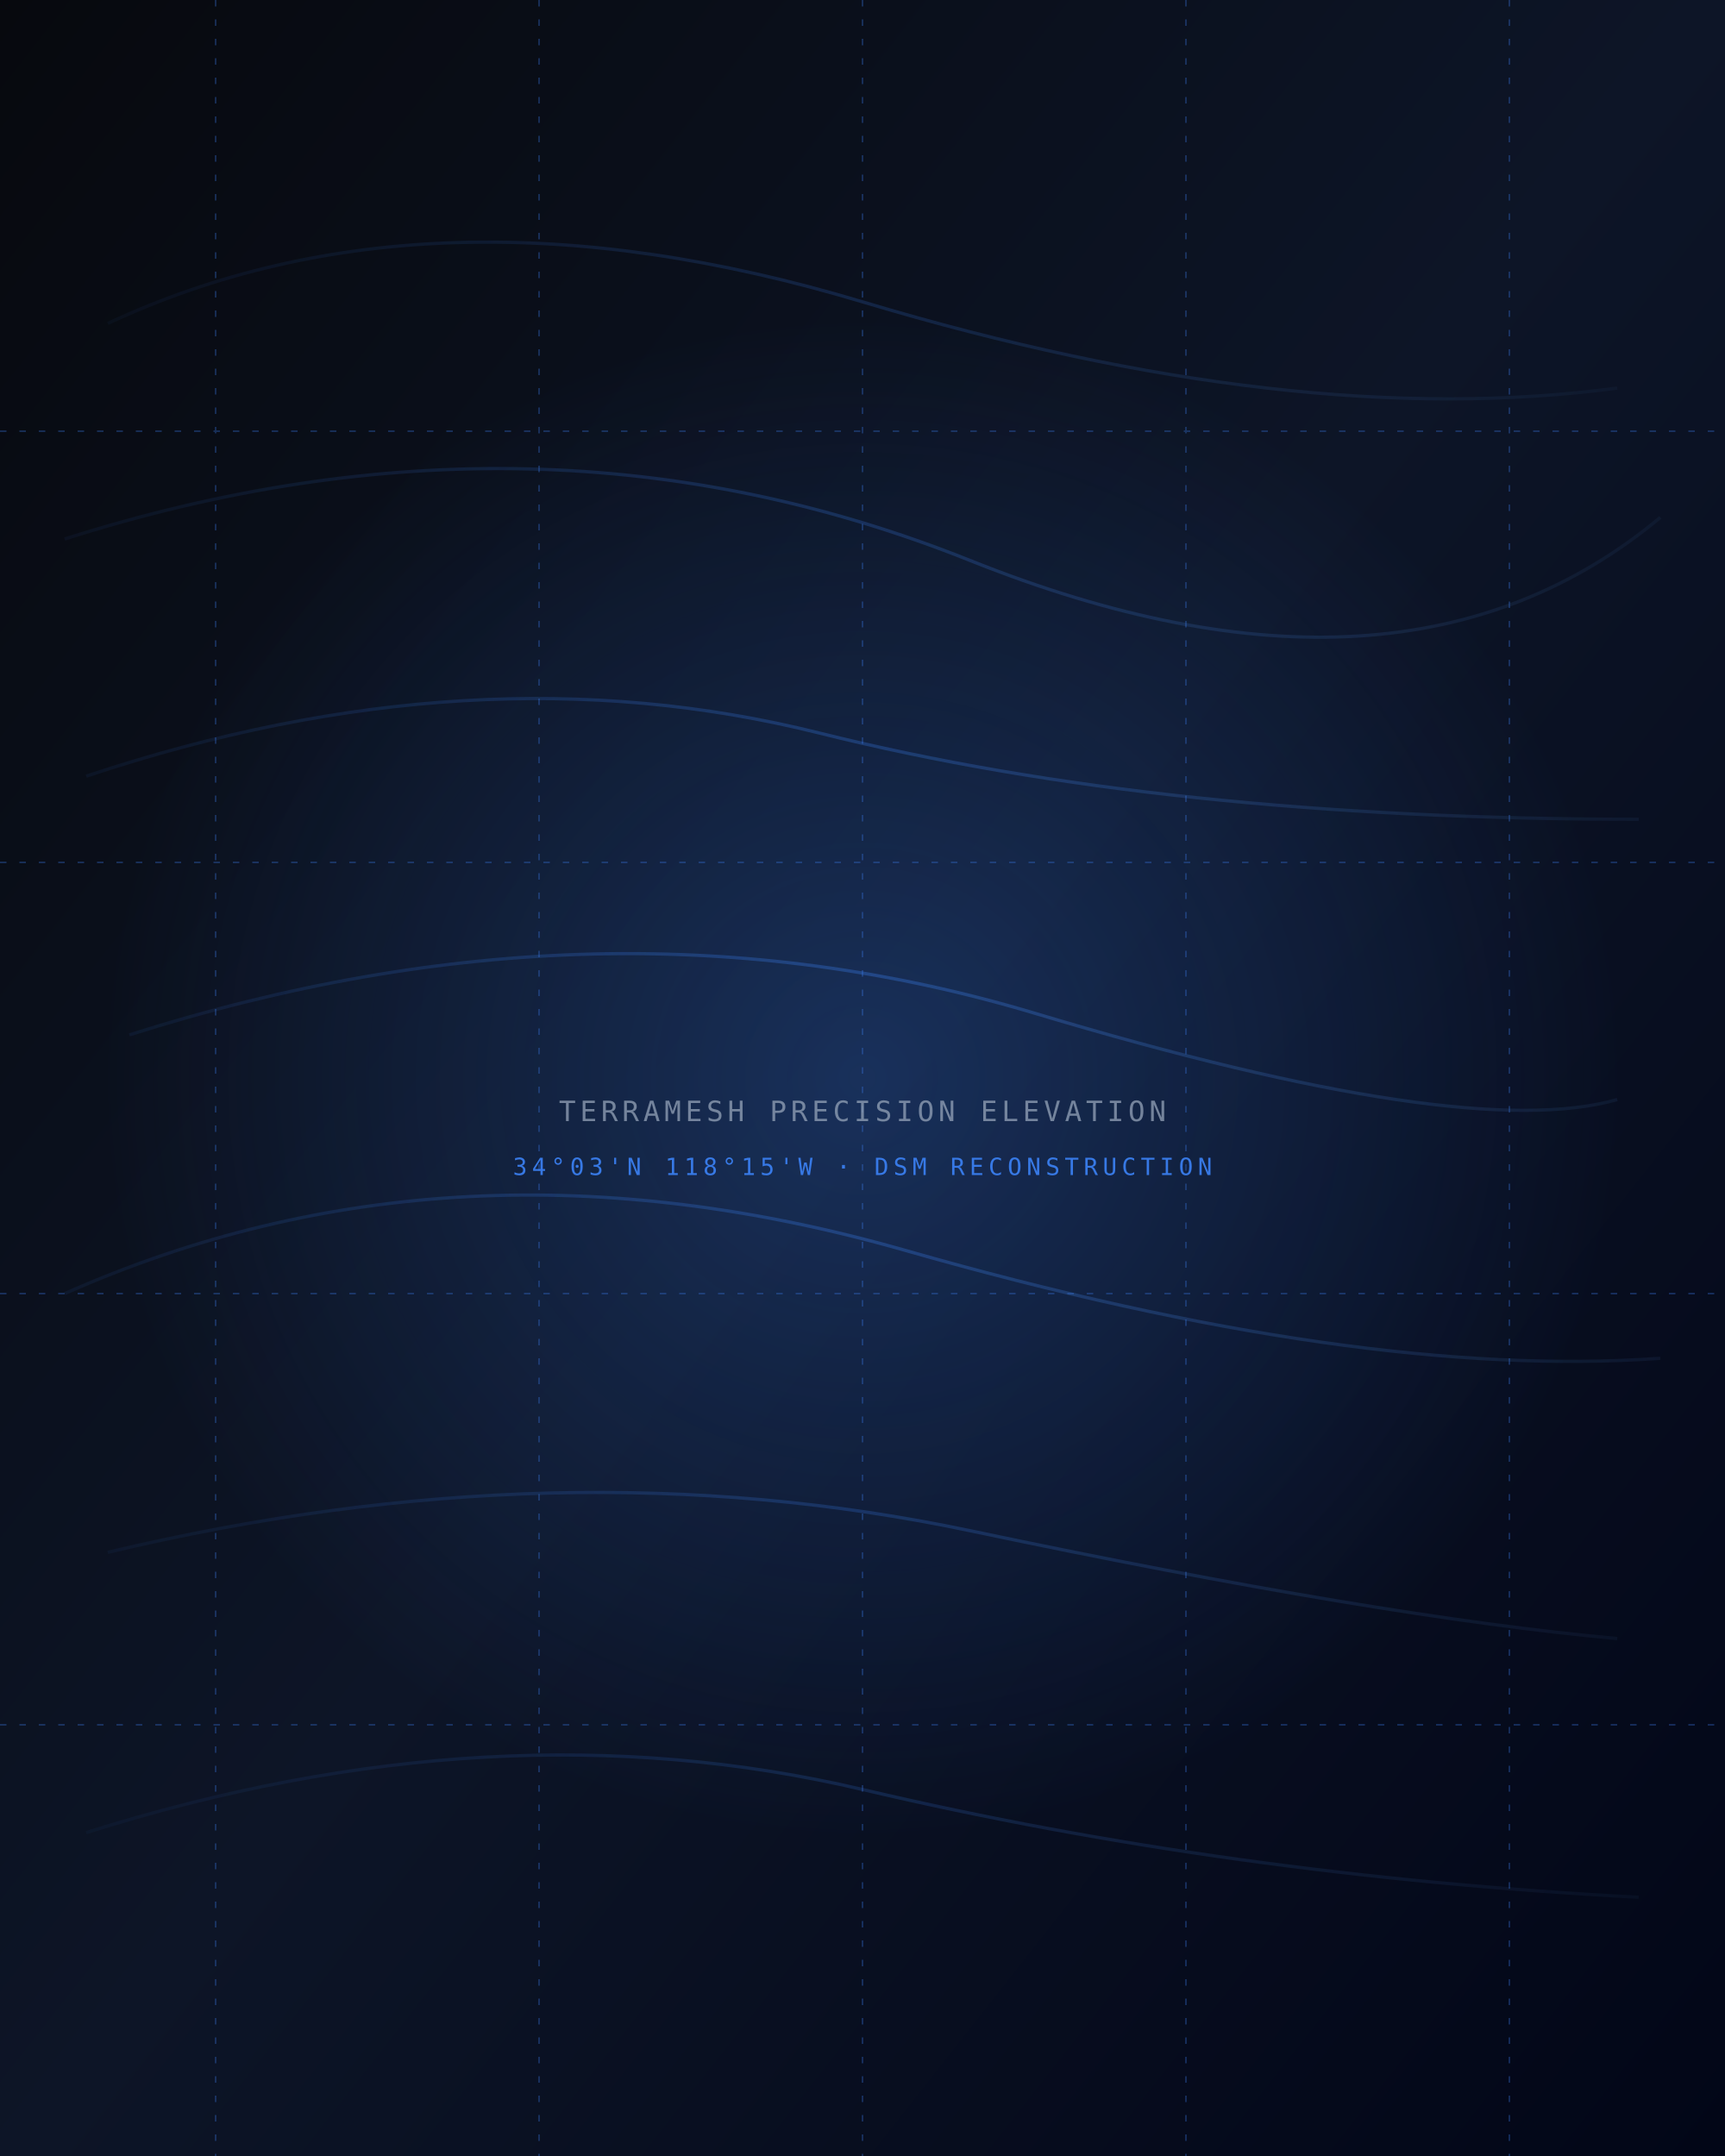
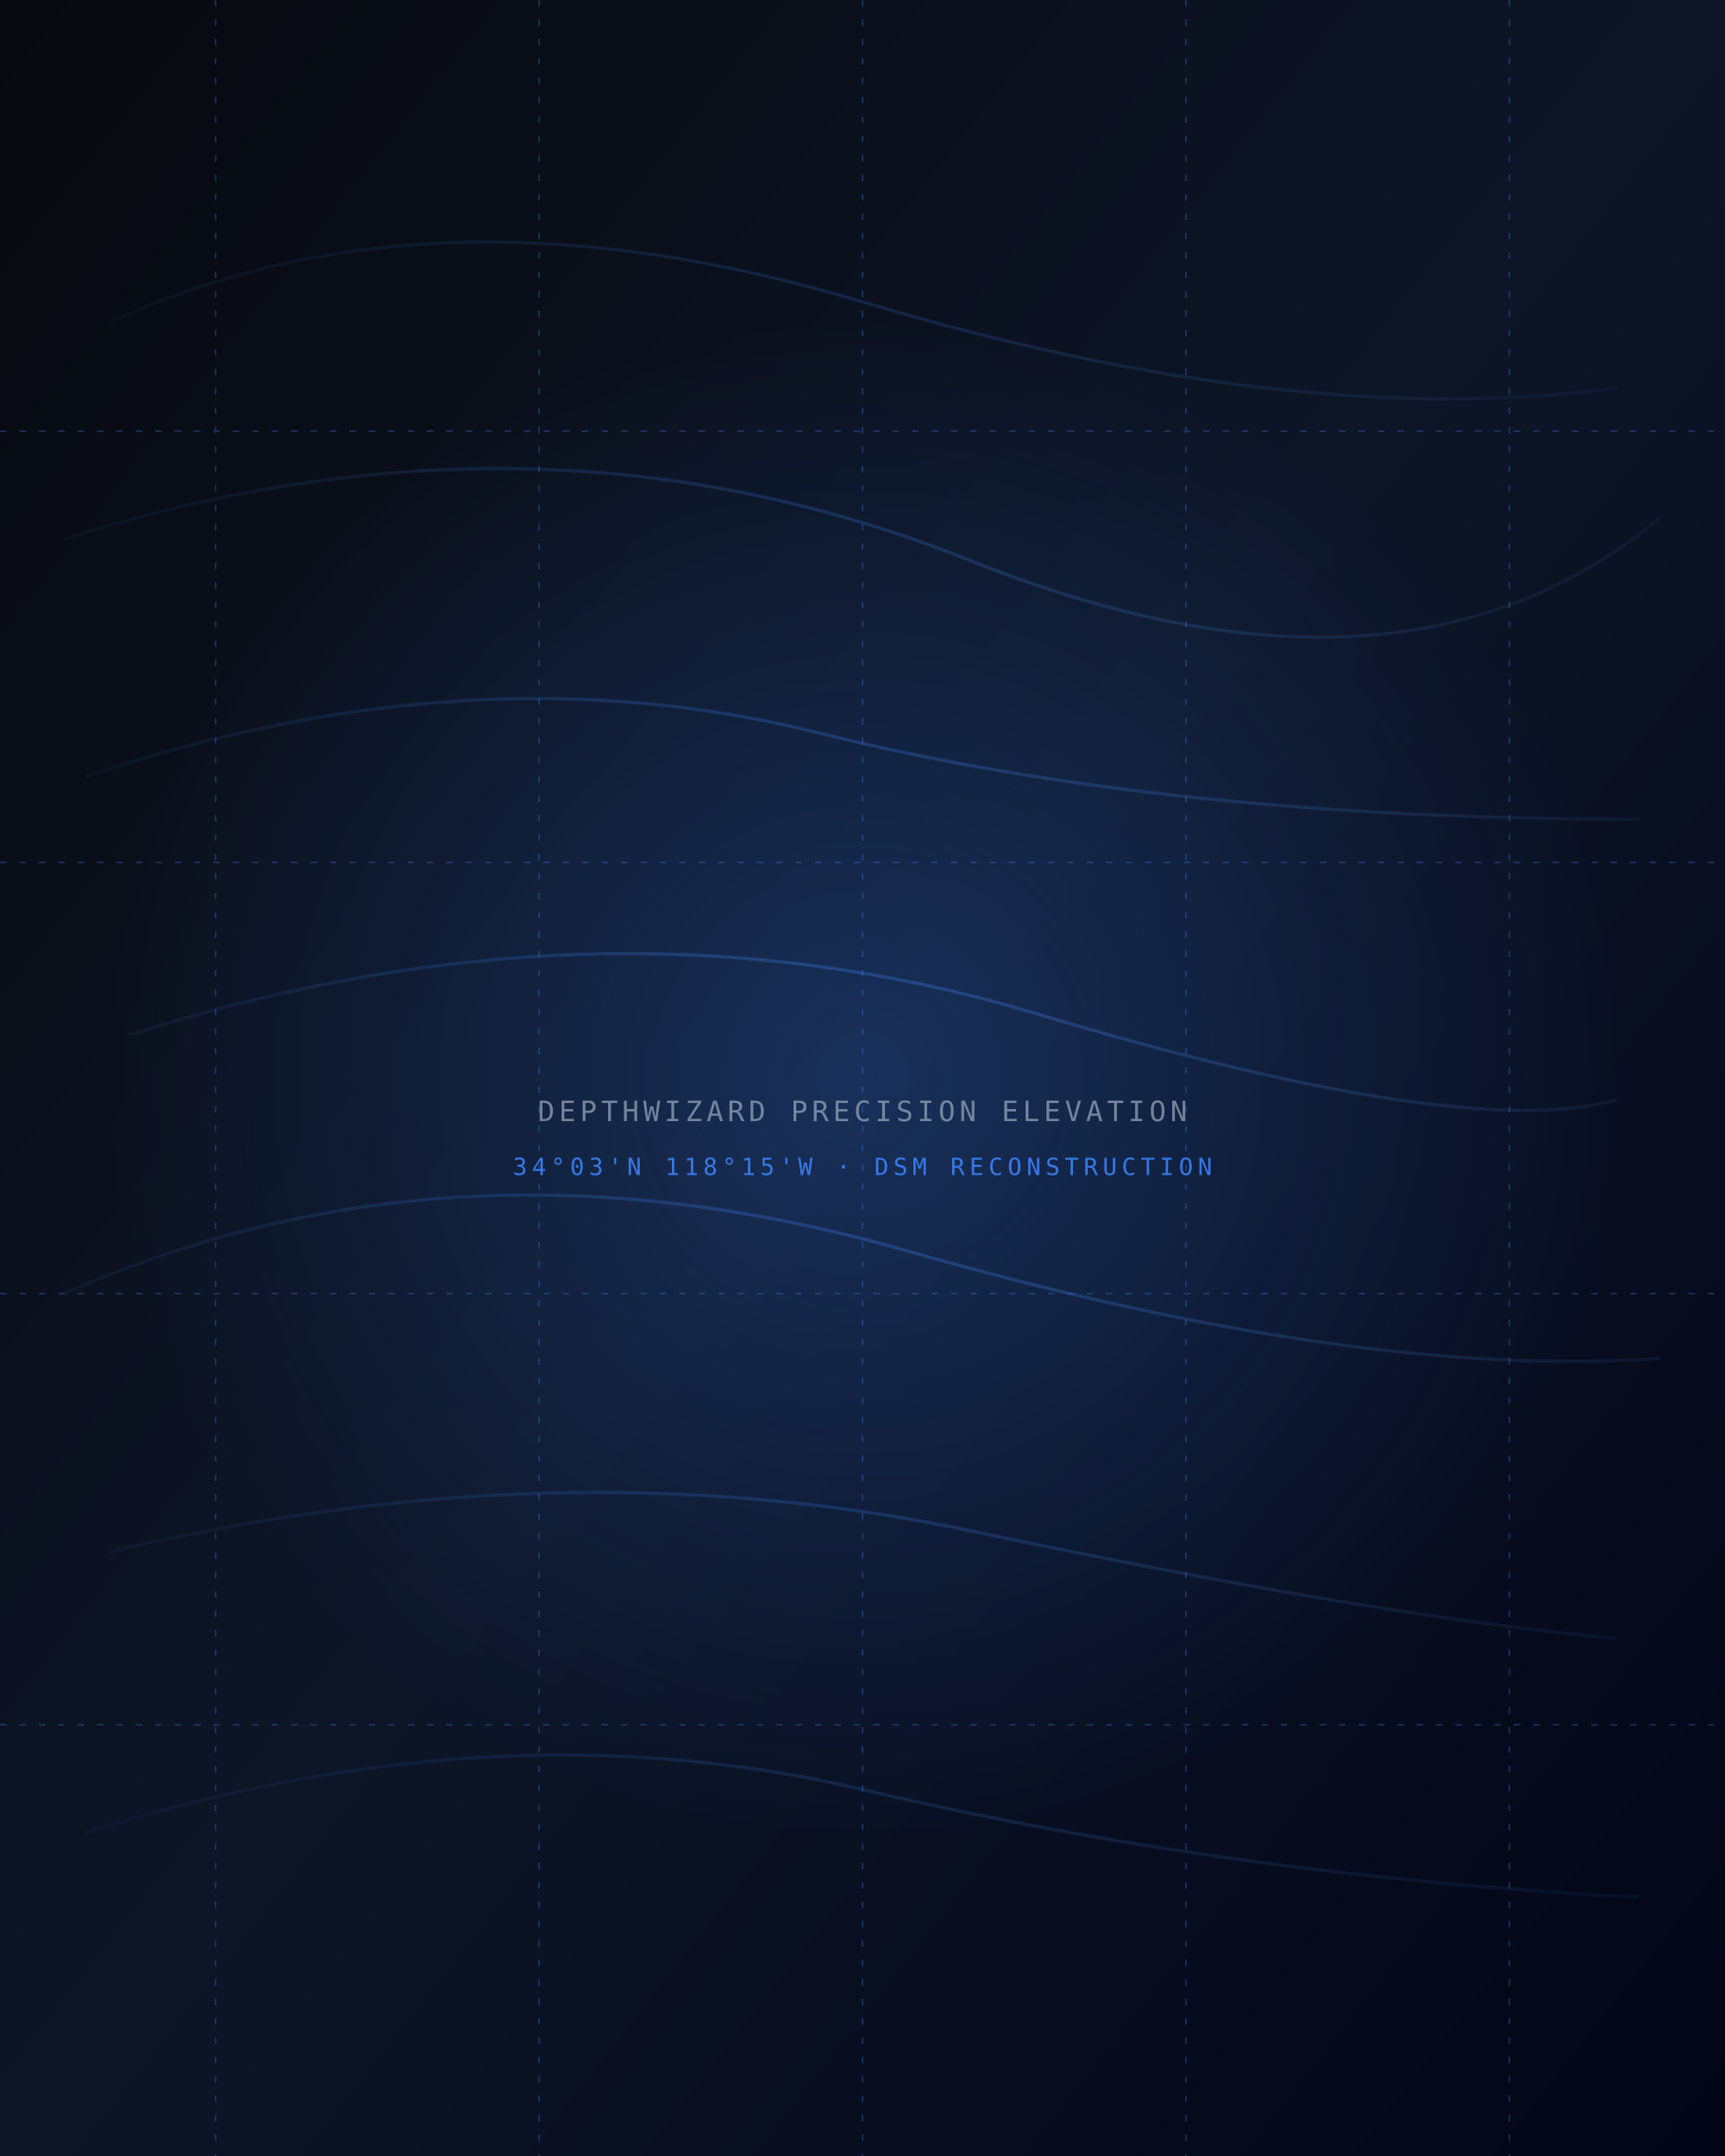
<svg xmlns="http://www.w3.org/2000/svg" viewBox="0 0 800 1000" width="100%" height="100%" fill="none">
  <defs>
    <linearGradient id="bgGrad" x1="0%" y1="0%" x2="100%" y2="100%">
      <stop offset="0%" stop-color="#07090e" />
      <stop offset="50%" stop-color="#0d1527" />
      <stop offset="100%" stop-color="#020617" />
    </linearGradient>
    <linearGradient id="contourGrad" x1="0%" y1="0%" x2="100%" y2="0%">
      <stop offset="0%" stop-color="#3b82f6" stop-opacity="0.1" />
      <stop offset="50%" stop-color="#3b82f6" stop-opacity="0.45" />
      <stop offset="100%" stop-color="#60a5fa" stop-opacity="0.1" />
    </linearGradient>
    <radialGradient id="glow" cx="50%" cy="50%" r="50%">
      <stop offset="0%" stop-color="#3b82f6" stop-opacity="0.25" />
      <stop offset="100%" stop-color="#3b82f6" stop-opacity="0" />
    </radialGradient>
  </defs>
  <rect width="800" height="1000" fill="url(#bgGrad)" />
  <circle cx="400" cy="500" r="350" fill="url(#glow)" />
  <g stroke="url(#contourGrad)" stroke-width="1.5" fill="none">
    <path d="M 50 150 Q 200 80, 400 140 T 750 180" opacity="0.4" />
    <path d="M 30 250 Q 250 180, 450 260 T 770 240" opacity="0.5" />
    <path d="M 40 360 Q 220 300, 380 340 T 760 380" opacity="0.6" />
    <path d="M 60 480 Q 280 410, 480 470 T 750 510" opacity="0.7" />
    <path d="M 30 600 Q 210 520, 420 580 T 770 630" opacity="0.65" />
    <path d="M 50 720 Q 260 670, 450 710 T 750 760" opacity="0.5" />
    <path d="M 40 850 Q 230 790, 400 830 T 760 880" opacity="0.4" />
  </g>
  <g stroke="#3b82f6" stroke-width="0.75" stroke-dasharray="3,6" opacity="0.3">
    <line x1="100" y1="0" x2="100" y2="1000" />
    <line x1="250" y1="0" x2="250" y2="1000" />
    <line x1="400" y1="0" x2="400" y2="1000" />
    <line x1="550" y1="0" x2="550" y2="1000" />
    <line x1="700" y1="0" x2="700" y2="1000" />
    <line x1="0" y1="200" x2="800" y2="200" />
    <line x1="0" y1="400" x2="800" y2="400" />
    <line x1="0" y1="600" x2="800" y2="600" />
    <line x1="0" y1="800" x2="800" y2="800" />
  </g>
  <text x="400" y="520" text-anchor="middle" fill="#94a3b8" font-family="monospace" font-size="13" letter-spacing="0.15em" opacity="0.75">
-     TERRAMESH PRECISION ELEVATION
+     DEPTHWIZARD PRECISION ELEVATION
  </text>
  <text x="400" y="545" text-anchor="middle" fill="#3b82f6" font-family="monospace" font-size="11" letter-spacing="0.2em" opacity="0.9">
    34°03'N 118°15'W · DSM RECONSTRUCTION
  </text>
</svg>
